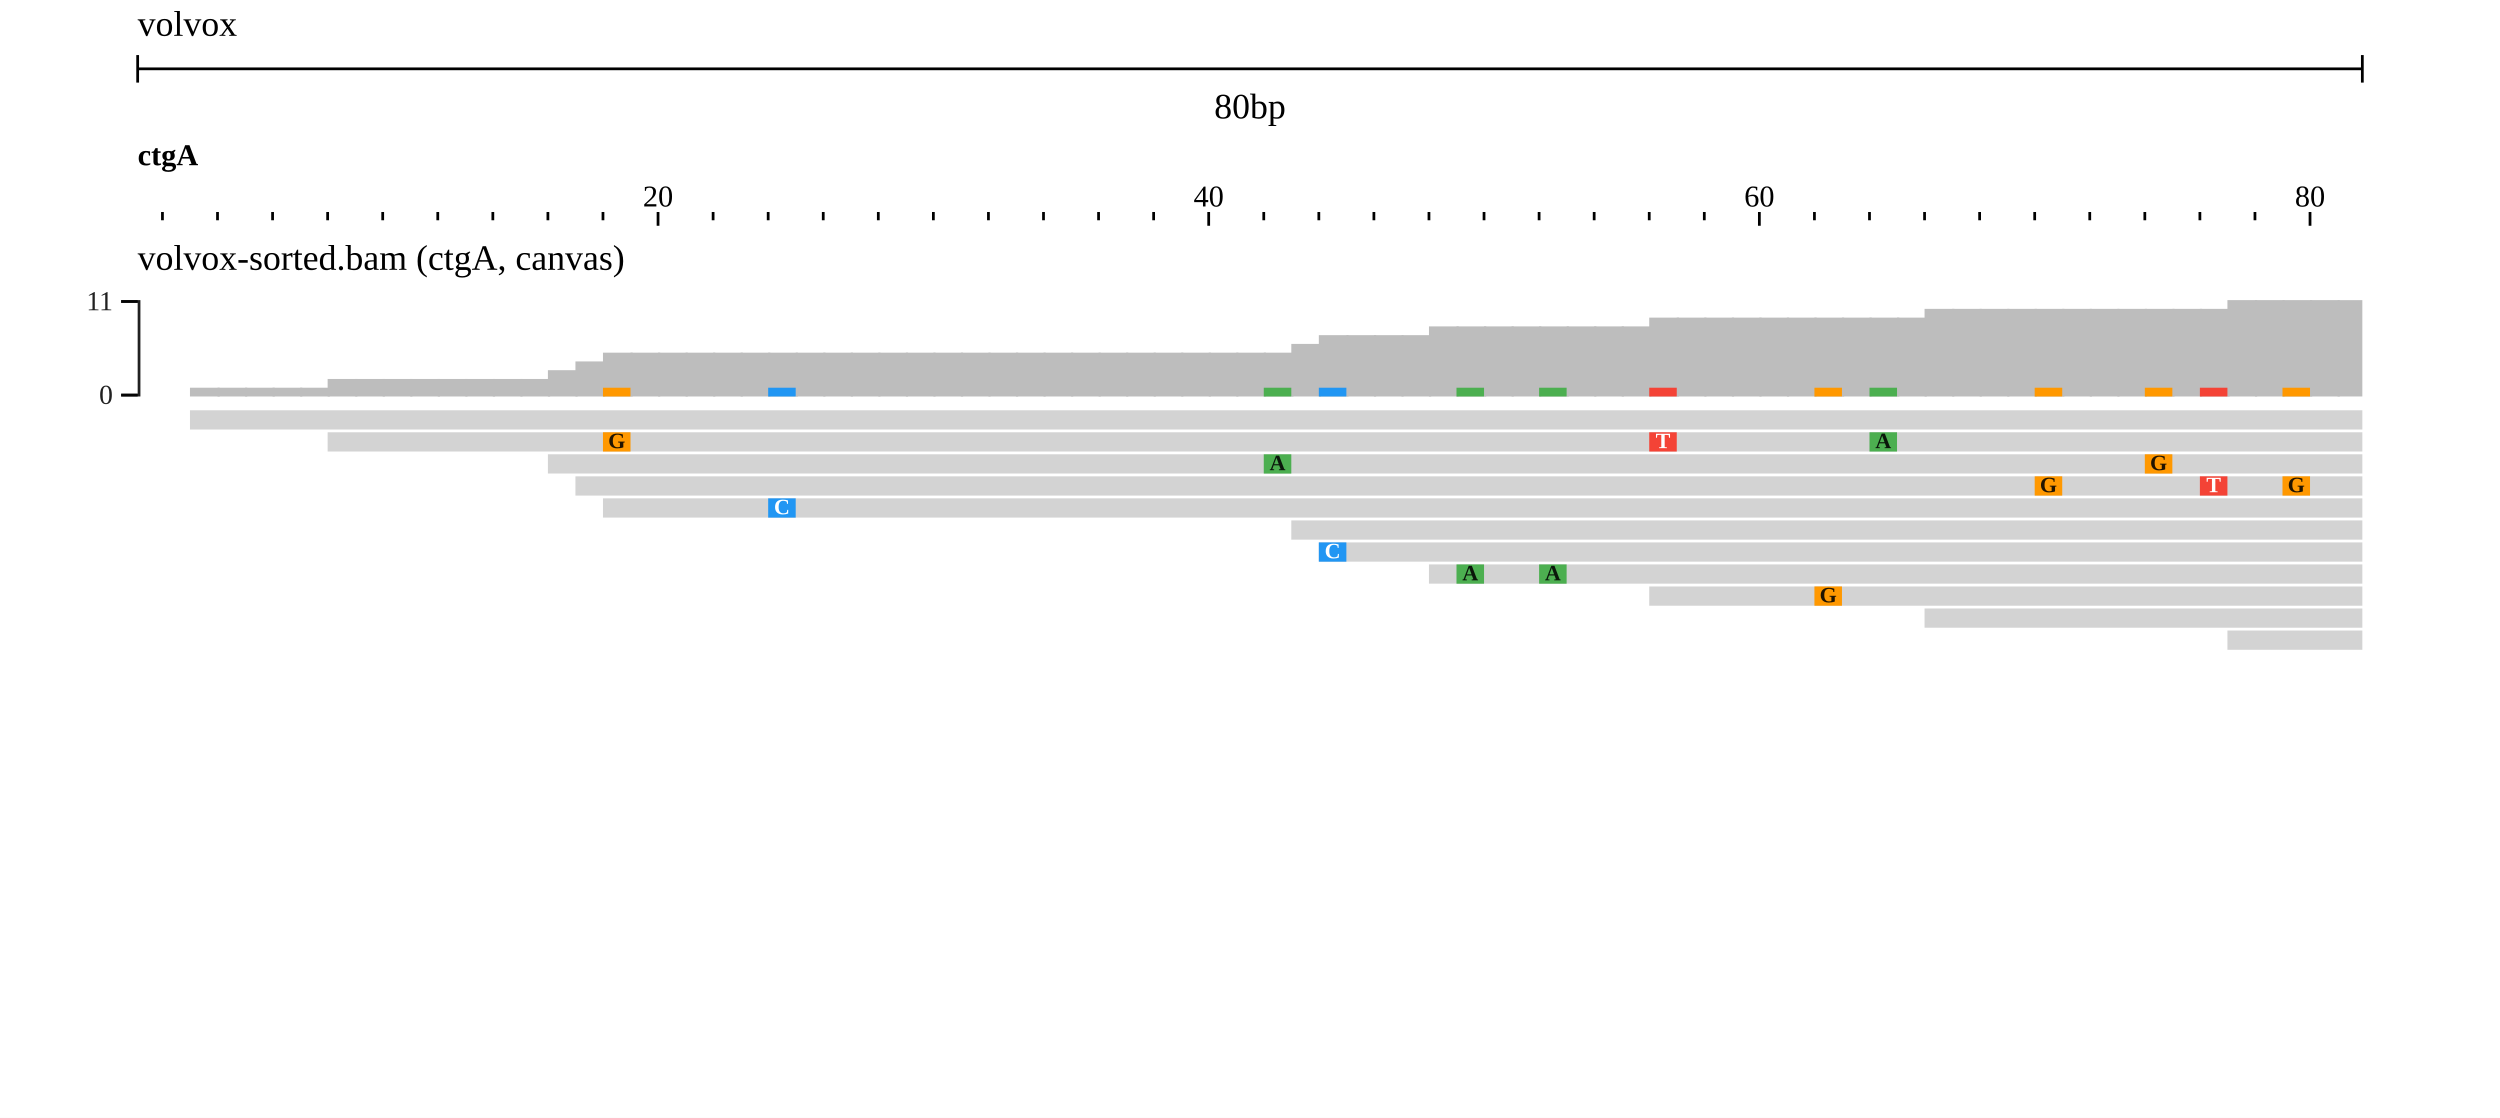
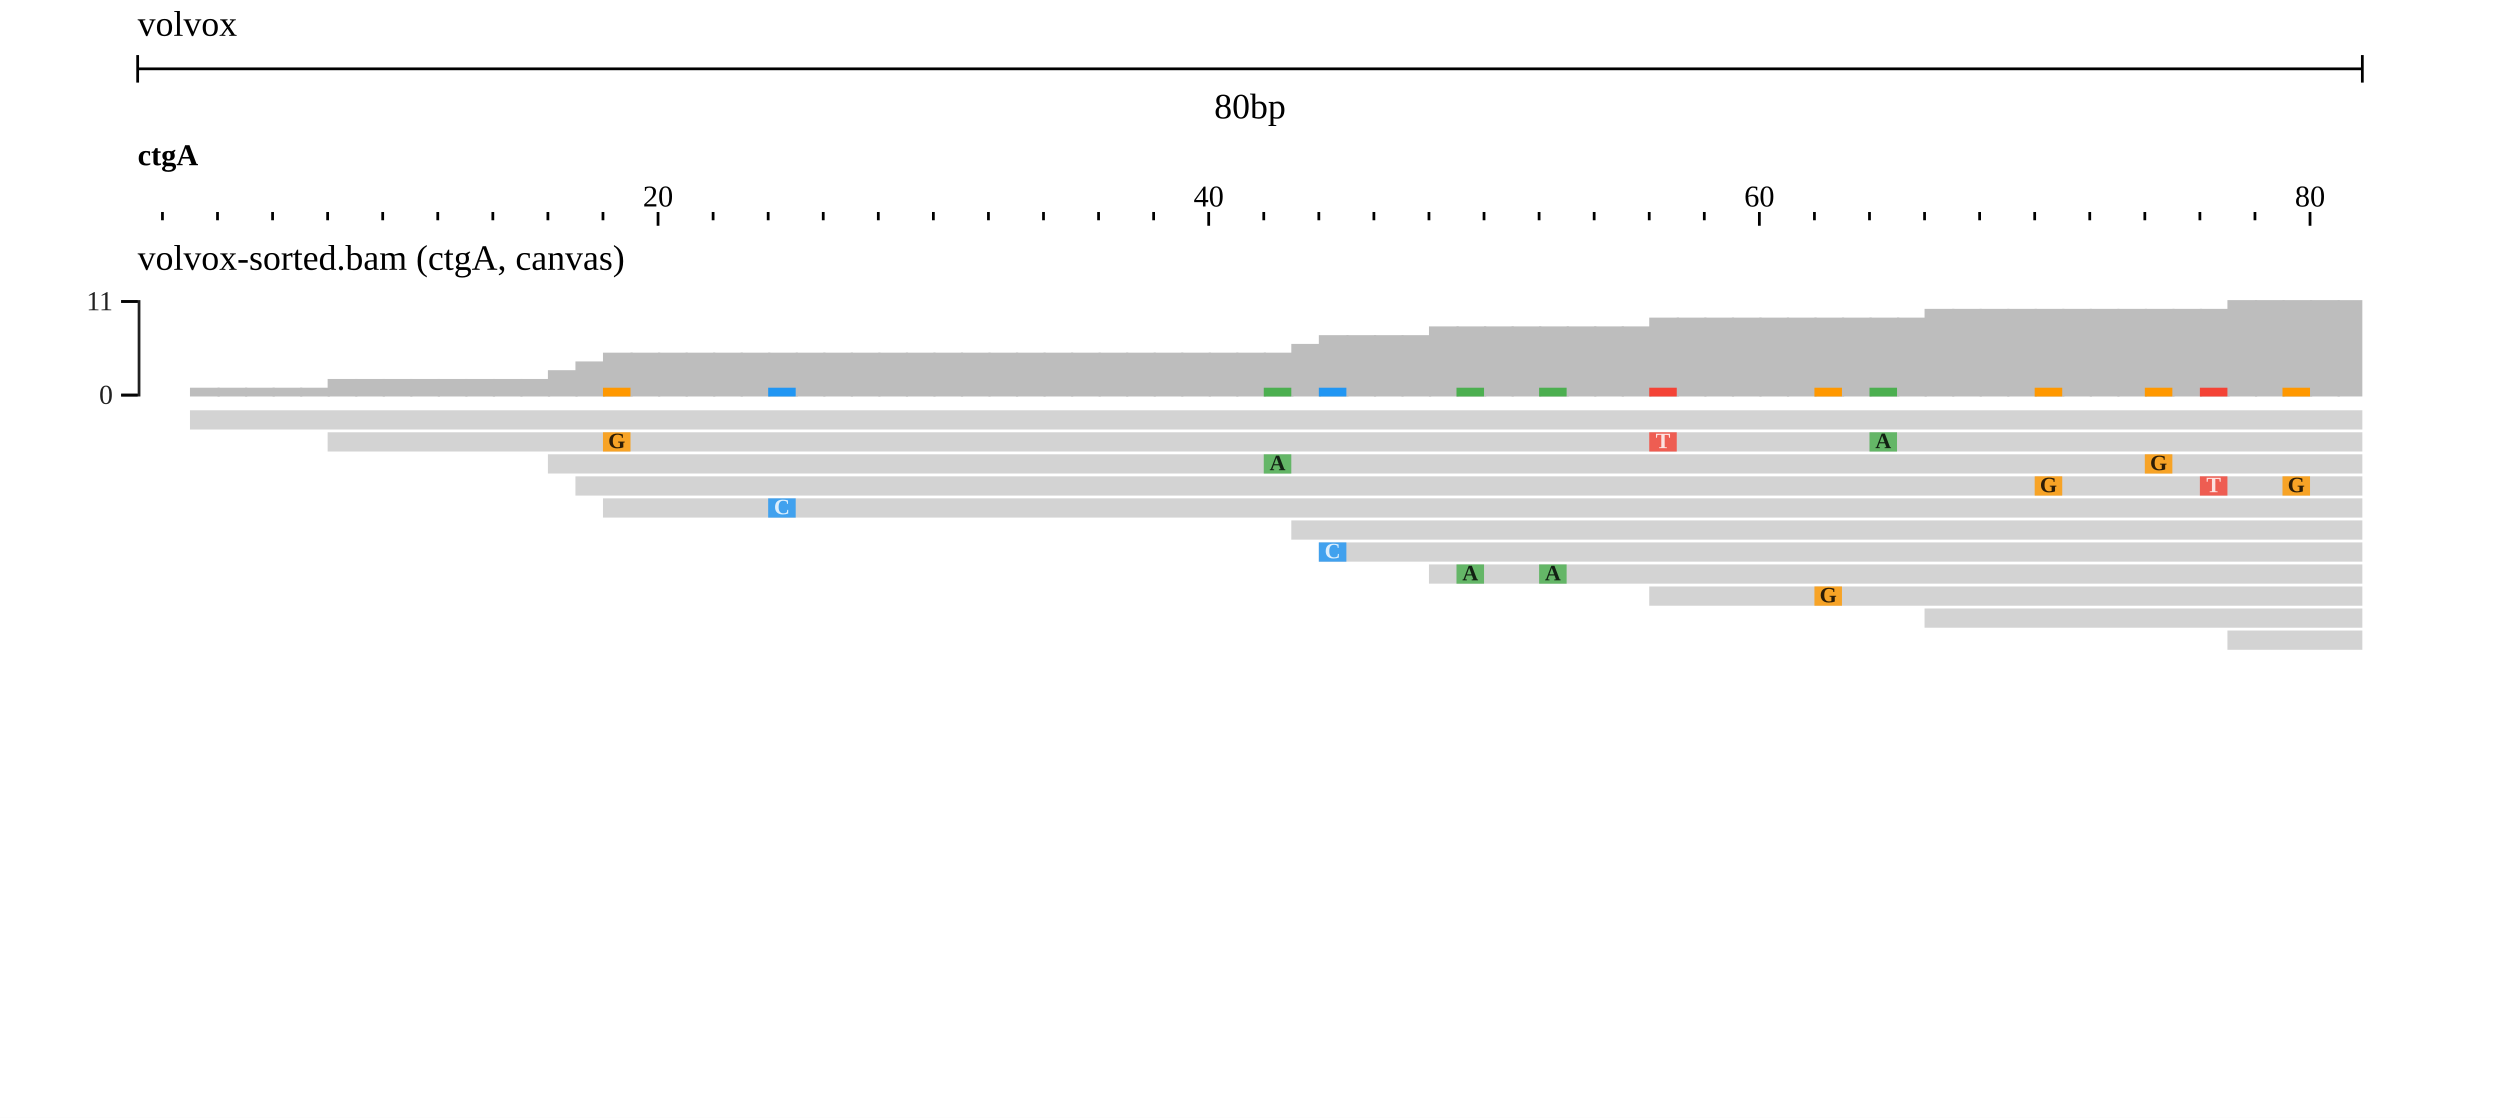
<svg xmlns="http://www.w3.org/2000/svg" width="908" height="406" viewBox="0 0 908 406">
  <rect width="908" height="406" fill="#ffffff" />
  <g transform="translate(50 0)">
    <g transform="translate(0)">
      <g id="header">
        <text x="0" y="13" font-size="13" fill="#000000">volvox</text>
        <g transform="translate(0 25)">
          <line x1="0" x2="808" y1="0" y2="0" stroke="#000000" />
          <line x1="0" x2="0" y1="-5" y2="5" stroke="#000000" />
          <line x1="808" x2="808" y1="-5" y2="5" stroke="#000000" />
          <text x="404" y="18" text-anchor="middle" font-size="13" fill="#000000">80bp</text>
        </g>
        <g transform="translate(0 50)">
          <defs>
            <clipPath id="ruler-clip-0">
              <rect x="0" y="0" width="808" height="34" />
            </clipPath>
          </defs>
          <g clip-path="url(#ruler-clip-0)">
            <path d="M189 27V32M389 27V32M589 27V32M789 27V32M9 27V30M29 27V30M49 27V30M69 27V30M89 27V30M109 27V30M129 27V30M149 27V30M169 27V30M209 27V30M229 27V30M249 27V30M269 27V30M289 27V30M309 27V30M329 27V30M349 27V30M369 27V30M409 27V30M429 27V30M449 27V30M469 27V30M489 27V30M509 27V30M529 27V30M549 27V30M569 27V30M609 27V30M629 27V30M649 27V30M669 27V30M689 27V30M709 27V30M729 27V30M749 27V30M769 27V30M809 27V30" stroke-width="1" stroke="#000000" fill="none" />
            <text x="189" y="25" text-anchor="middle" font-size="11" fill="#000000">20</text>
            <text x="389" y="25" text-anchor="middle" font-size="11" fill="#000000">40</text>
            <text x="589" y="25" text-anchor="middle" font-size="11" fill="#000000">60</text>
            <text x="789" y="25" text-anchor="middle" font-size="11" fill="#000000">80</text>
            <g transform="translate(0 0)">
              <defs>
                <clipPath id="reflabel-0-volvox:ctgA:0:81:0">
                  <rect x="0" y="0" width="808" height="13" />
                </clipPath>
              </defs>
              <g clip-path="url(#reflabel-0-volvox:ctgA:0:81:0)">
                <text x="0" y="10" font-size="11" font-weight="bold" fill="#000000">ctgA</text>
              </g>
            </g>
          </g>
        </g>
      </g>
    </g>
    <g transform="translate(0 84)">
      <g transform="translate(0 0)">
        <defs>
          <clipPath id="track-clip-0-volvox_alignments_pileup_coverage">
            <rect x="-50" y="20" width="858" height="250" />
          </clipPath>
        </defs>
        <g clip-path="url(#track-clip-0-volvox_alignments_pileup_coverage)">
          <g transform="translate(0 20)">
            <defs>
              <clipPath id="display-clip-0-0-0">
                <rect x="0" y="0" width="808" height="250" />
              </clipPath>
            </defs>
            <g clip-path="url(#display-clip-0-0-0)">
              <g>
                <clipPath id="svgcanvas-clip-0">
                  <path d="M0,0h808v250h-808Z" />
                </clipPath>
                <g clip-path="url(#svgcanvas-clip-0)">
                  <clipPath id="svgcanvas-clip-1">
                    <path d="M0,0h808v45h-808Z" />
                  </clipPath>
                  <g clip-path="url(#svgcanvas-clip-1)">
                    <rect x="-1" y="40" width="10.8" height="0" fill="rgb(189,189,189)" />
                    <rect x="9" y="40" width="10.8" height="0" fill="rgb(189,189,189)" />
                    <rect x="19" y="36.82" width="10.8" height="3.18" fill="rgb(189,189,189)" />
                    <rect x="29" y="36.82" width="10.8" height="3.18" fill="rgb(189,189,189)" />
                    <rect x="39" y="36.82" width="10.8" height="3.18" fill="rgb(189,189,189)" />
                    <rect x="49" y="36.82" width="10.8" height="3.18" fill="rgb(189,189,189)" />
                    <rect x="59" y="36.82" width="10.8" height="3.18" fill="rgb(189,189,189)" />
                    <rect x="69" y="33.64" width="10.8" height="6.36" fill="rgb(189,189,189)" />
                    <rect x="79" y="33.64" width="10.8" height="6.36" fill="rgb(189,189,189)" />
                    <rect x="89" y="33.64" width="10.8" height="6.36" fill="rgb(189,189,189)" />
                    <rect x="99" y="33.64" width="10.8" height="6.36" fill="rgb(189,189,189)" />
                    <rect x="109" y="33.64" width="10.8" height="6.36" fill="rgb(189,189,189)" />
                    <rect x="119" y="33.64" width="10.8" height="6.36" fill="rgb(189,189,189)" />
                    <rect x="129" y="33.64" width="10.8" height="6.36" fill="rgb(189,189,189)" />
                    <rect x="139" y="33.64" width="10.8" height="6.36" fill="rgb(189,189,189)" />
                    <rect x="149" y="30.45" width="10.8" height="9.55" fill="rgb(189,189,189)" />
                    <rect x="159" y="27.27" width="10.8" height="12.73" fill="rgb(189,189,189)" />
                    <rect x="169" y="24.09" width="10.8" height="15.91" fill="rgb(189,189,189)" />
                    <rect x="179" y="24.09" width="10.8" height="15.91" fill="rgb(189,189,189)" />
                    <rect x="189" y="24.09" width="10.8" height="15.91" fill="rgb(189,189,189)" />
                    <rect x="199" y="24.09" width="10.8" height="15.91" fill="rgb(189,189,189)" />
                    <rect x="209" y="24.09" width="10.8" height="15.91" fill="rgb(189,189,189)" />
                    <rect x="219" y="24.09" width="10.8" height="15.91" fill="rgb(189,189,189)" />
                    <rect x="229" y="24.09" width="10.8" height="15.91" fill="rgb(189,189,189)" />
                    <rect x="239" y="24.09" width="10.8" height="15.91" fill="rgb(189,189,189)" />
                    <rect x="249" y="24.09" width="10.8" height="15.91" fill="rgb(189,189,189)" />
                    <rect x="259" y="24.09" width="10.8" height="15.91" fill="rgb(189,189,189)" />
                    <rect x="269" y="24.09" width="10.8" height="15.91" fill="rgb(189,189,189)" />
                    <rect x="279" y="24.09" width="10.8" height="15.91" fill="rgb(189,189,189)" />
                    <rect x="289" y="24.09" width="10.8" height="15.91" fill="rgb(189,189,189)" />
                    <rect x="299" y="24.09" width="10.8" height="15.91" fill="rgb(189,189,189)" />
                    <rect x="309" y="24.09" width="10.8" height="15.91" fill="rgb(189,189,189)" />
                    <rect x="319" y="24.09" width="10.8" height="15.91" fill="rgb(189,189,189)" />
                    <rect x="329" y="24.09" width="10.8" height="15.91" fill="rgb(189,189,189)" />
                    <rect x="339" y="24.09" width="10.8" height="15.91" fill="rgb(189,189,189)" />
                    <rect x="349" y="24.09" width="10.8" height="15.91" fill="rgb(189,189,189)" />
                    <rect x="359" y="24.09" width="10.8" height="15.91" fill="rgb(189,189,189)" />
                    <rect x="369" y="24.09" width="10.8" height="15.91" fill="rgb(189,189,189)" />
                    <rect x="379" y="24.09" width="10.8" height="15.91" fill="rgb(189,189,189)" />
                    <rect x="389" y="24.09" width="10.8" height="15.91" fill="rgb(189,189,189)" />
                    <rect x="399" y="24.09" width="10.8" height="15.91" fill="rgb(189,189,189)" />
                    <rect x="409" y="24.09" width="10.8" height="15.91" fill="rgb(189,189,189)" />
                    <rect x="419" y="20.91" width="10.8" height="19.09" fill="rgb(189,189,189)" />
                    <rect x="429" y="17.73" width="10.8" height="22.27" fill="rgb(189,189,189)" />
                    <rect x="439" y="17.73" width="10.8" height="22.27" fill="rgb(189,189,189)" />
                    <rect x="449" y="17.73" width="10.8" height="22.27" fill="rgb(189,189,189)" />
                    <rect x="459" y="17.73" width="10.8" height="22.27" fill="rgb(189,189,189)" />
                    <rect x="469" y="14.55" width="10.8" height="25.45" fill="rgb(189,189,189)" />
                    <rect x="479" y="14.55" width="10.8" height="25.45" fill="rgb(189,189,189)" />
                    <rect x="489" y="14.55" width="10.8" height="25.45" fill="rgb(189,189,189)" />
                    <rect x="499" y="14.55" width="10.8" height="25.45" fill="rgb(189,189,189)" />
                    <rect x="509" y="14.55" width="10.8" height="25.45" fill="rgb(189,189,189)" />
                    <rect x="519" y="14.55" width="10.8" height="25.45" fill="rgb(189,189,189)" />
                    <rect x="529" y="14.55" width="10.8" height="25.45" fill="rgb(189,189,189)" />
                    <rect x="539" y="14.55" width="10.8" height="25.45" fill="rgb(189,189,189)" />
                    <rect x="549" y="11.36" width="10.8" height="28.64" fill="rgb(189,189,189)" />
                    <rect x="559" y="11.36" width="10.8" height="28.64" fill="rgb(189,189,189)" />
                    <rect x="569" y="11.36" width="10.8" height="28.64" fill="rgb(189,189,189)" />
                    <rect x="579" y="11.36" width="10.8" height="28.64" fill="rgb(189,189,189)" />
                    <rect x="589" y="11.36" width="10.8" height="28.64" fill="rgb(189,189,189)" />
                    <rect x="599" y="11.36" width="10.8" height="28.64" fill="rgb(189,189,189)" />
                    <rect x="609" y="11.36" width="10.8" height="28.64" fill="rgb(189,189,189)" />
                    <rect x="619" y="11.36" width="10.8" height="28.64" fill="rgb(189,189,189)" />
                    <rect x="629" y="11.36" width="10.8" height="28.64" fill="rgb(189,189,189)" />
                    <rect x="639" y="11.36" width="10.8" height="28.64" fill="rgb(189,189,189)" />
                    <rect x="649" y="8.18" width="10.8" height="31.82" fill="rgb(189,189,189)" />
                    <rect x="659" y="8.18" width="10.8" height="31.82" fill="rgb(189,189,189)" />
                    <rect x="669" y="8.18" width="10.8" height="31.82" fill="rgb(189,189,189)" />
                    <rect x="679" y="8.18" width="10.8" height="31.82" fill="rgb(189,189,189)" />
                    <rect x="689" y="8.18" width="10.8" height="31.82" fill="rgb(189,189,189)" />
                    <rect x="699" y="8.18" width="10.8" height="31.82" fill="rgb(189,189,189)" />
                    <rect x="709" y="8.18" width="10.8" height="31.82" fill="rgb(189,189,189)" />
                    <rect x="719" y="8.18" width="10.8" height="31.82" fill="rgb(189,189,189)" />
                    <rect x="729" y="8.18" width="10.8" height="31.82" fill="rgb(189,189,189)" />
                    <rect x="739" y="8.18" width="10.8" height="31.82" fill="rgb(189,189,189)" />
                    <rect x="749" y="8.18" width="10.8" height="31.82" fill="rgb(189,189,189)" />
                    <rect x="759" y="5" width="10.8" height="35" fill="rgb(189,189,189)" />
                    <rect x="769" y="5" width="10.8" height="35" fill="rgb(189,189,189)" />
                    <rect x="779" y="5" width="10.8" height="35" fill="rgb(189,189,189)" />
                    <rect x="789" y="5" width="10.8" height="35" fill="rgb(189,189,189)" />
                    <rect x="799" y="5" width="10.8" height="35" fill="rgb(189,189,189)" />
                    <rect x="169" y="36.82" width="10" height="3.18" fill="rgb(255,152,0)" />
                    <rect x="229" y="36.82" width="10" height="3.18" fill="rgb(33,150,243)" />
                    <rect x="409" y="36.82" width="10" height="3.18" fill="rgb(76,175,80)" />
                    <rect x="429" y="36.82" width="10" height="3.18" fill="rgb(33,150,243)" />
                    <rect x="479" y="36.82" width="10" height="3.18" fill="rgb(76,175,80)" />
                    <rect x="509" y="36.82" width="10" height="3.18" fill="rgb(76,175,80)" />
                    <rect x="549" y="36.82" width="10" height="3.18" fill="rgb(244,67,54)" />
                    <rect x="609" y="36.82" width="10" height="3.18" fill="rgb(255,152,0)" />
                    <rect x="629" y="36.82" width="10" height="3.18" fill="rgb(76,175,80)" />
                    <rect x="689" y="36.82" width="10" height="3.18" fill="rgb(255,152,0)" />
                    <rect x="729" y="36.82" width="10" height="3.18" fill="rgb(255,152,0)" />
                    <rect x="749" y="36.82" width="10" height="3.18" fill="rgb(244,67,54)" />
                    <rect x="779" y="36.82" width="10" height="3.18" fill="rgb(255,152,0)" />
                  </g>
                  <clipPath id="svgcanvas-clip-2">
                    <path d="M0,45h808v104h-808Z" />
                  </clipPath>
                  <g clip-path="url(#svgcanvas-clip-2)">
                    <path d="M19,45L1019,45L1027,48.5L1019,52L19,52Z" fill="rgb(211,211,211)" stroke="none" />
                    <path d="M69,53L1069,53L1077,56.5L1069,60L69,60Z" fill="rgb(211,211,211)" stroke="none" />
                    <path d="M149,61L1149,61L1157,64.5L1149,68L149,68Z" fill="rgb(211,211,211)" stroke="none" />
                    <path d="M159,69L1159,69L1167,72.5L1159,76L159,76Z" fill="rgb(211,211,211)" stroke="none" />
                    <path d="M169,77L1169,77L1177,80.5L1169,84L169,84Z" fill="rgb(211,211,211)" stroke="none" />
                    <path d="M419,85L1419,85L1427,88.5L1419,92L419,92Z" fill="rgb(211,211,211)" stroke="none" />
                    <path d="M429,93L1429,93L1437,96.5L1429,100L429,100Z" fill="rgb(211,211,211)" stroke="none" />
                    <path d="M469,101L1469,101L1477,104.5L1469,108L469,108Z" fill="rgb(211,211,211)" stroke="none" />
                    <path d="M549,109L1549,109L1557,112.5L1549,116L549,116Z" fill="rgb(211,211,211)" stroke="none" />
                    <path d="M649,117L1649,117L1657,120.5L1649,124L649,124Z" fill="rgb(211,211,211)" stroke="none" />
                    <path d="M759,125L1759,125L1767,128.5L1759,132L759,132Z" fill="rgb(211,211,211)" stroke="none" />
                    <path d="M899,133L1899,133L1907,136.5L1899,140L899,140Z" fill="rgb(211,211,211)" stroke="none" />
                    <path d="M939,141L1939,141L1947,144.5L1939,148L939,148Z" fill="rgb(211,211,211)" stroke="none" />
                    <path d="M1089,45L2089,45L2097,48.5L2089,52L1089,52Z" fill="rgb(211,211,211)" stroke="none" />
-                     <rect x="169" y="53" width="10" height="7" fill="rgb(255,152,0)" />
-                     <rect x="229" y="77" width="10" height="7" fill="rgb(33,150,243)" />
-                     <rect x="409" y="61" width="10" height="7" fill="rgb(76,175,80)" />
-                     <rect x="429" y="93" width="10" height="7" fill="rgb(33,150,243)" />
-                     <rect x="479" y="101" width="10" height="7" fill="rgb(76,175,80)" />
-                     <rect x="509" y="101" width="10" height="7" fill="rgb(76,175,80)" />
-                     <rect x="549" y="53" width="10" height="7" fill="rgb(244,67,54)" />
-                     <rect x="609" y="109" width="10" height="7" fill="rgb(255,152,0)" />
-                     <rect x="629" y="53" width="10" height="7" fill="rgb(76,175,80)" />
-                     <rect x="689" y="69" width="10" height="7" fill="rgb(255,152,0)" />
-                     <rect x="729" y="61" width="10" height="7" fill="rgb(255,152,0)" />
-                     <rect x="749" y="69" width="10" height="7" fill="rgb(244,67,54)" />
-                     <rect x="779" y="69" width="10" height="7" fill="rgb(255,152,0)" />
-                     <rect x="829" y="53" width="10" height="7" fill="rgb(33,150,243)" />
-                     <rect x="849" y="69" width="10" height="7" fill="rgb(76,175,80)" />
-                     <rect x="859" y="77" width="10" height="7" fill="rgb(255,152,0)" />
-                     <rect x="1029" y="61" width="10" height="7" fill="rgb(76,175,80)" />
-                     <rect x="1039" y="85" width="10" height="7" fill="rgb(244,67,54)" />
-                     <rect x="1039" y="117" width="10" height="7" fill="rgb(33,150,243)" />
-                     <rect x="1109" y="77" width="10" height="7" fill="rgb(33,150,243)" />
+                     <rect x="169" y="53" width="10" height="7" fill="rgb(255,152,0)" fill-opacity="0.82" />
+                     <rect x="229" y="77" width="10" height="7" fill="rgb(33,150,243)" fill-opacity="0.82" />
+                     <rect x="409" y="61" width="10" height="7" fill="rgb(76,175,80)" fill-opacity="0.82" />
+                     <rect x="429" y="93" width="10" height="7" fill="rgb(33,150,243)" fill-opacity="0.82" />
+                     <rect x="479" y="101" width="10" height="7" fill="rgb(76,175,80)" fill-opacity="0.82" />
+                     <rect x="509" y="101" width="10" height="7" fill="rgb(76,175,80)" fill-opacity="0.82" />
+                     <rect x="549" y="53" width="10" height="7" fill="rgb(244,67,54)" fill-opacity="0.82" />
+                     <rect x="609" y="109" width="10" height="7" fill="rgb(255,152,0)" fill-opacity="0.82" />
+                     <rect x="629" y="53" width="10" height="7" fill="rgb(76,175,80)" fill-opacity="0.82" />
+                     <rect x="689" y="69" width="10" height="7" fill="rgb(255,152,0)" fill-opacity="0.82" />
+                     <rect x="729" y="61" width="10" height="7" fill="rgb(255,152,0)" fill-opacity="0.82" />
+                     <rect x="749" y="69" width="10" height="7" fill="rgb(244,67,54)" fill-opacity="0.82" />
+                     <rect x="779" y="69" width="10" height="7" fill="rgb(255,152,0)" fill-opacity="0.82" />
+                     <rect x="829" y="53" width="10" height="7" fill="rgb(33,150,243)" fill-opacity="0.82" />
+                     <rect x="849" y="69" width="10" height="7" fill="rgb(76,175,80)" fill-opacity="0.82" />
+                     <rect x="859" y="77" width="10" height="7" fill="rgb(255,152,0)" fill-opacity="0.82" />
+                     <rect x="1029" y="61" width="10" height="7" fill="rgb(76,175,80)" fill-opacity="0.82" />
+                     <rect x="1039" y="85" width="10" height="7" fill="rgb(244,67,54)" fill-opacity="0.82" />
+                     <rect x="1039" y="117" width="10" height="7" fill="rgb(33,150,243)" fill-opacity="0.82" />
+                     <rect x="1109" y="77" width="10" height="7" fill="rgb(33,150,243)" fill-opacity="0.82" />
                  </g>
                </g>
-                 <text x="174" y="56.5" fill="rgb(0,0,0)" fill-opacity="0.87" font-size="8" font-weight="bold" text-anchor="middle" dominant-baseline="middle">G</text>
-                 <text x="234" y="80.5" fill="#fff" font-size="8" font-weight="bold" text-anchor="middle" dominant-baseline="middle">C</text>
-                 <text x="414" y="64.5" fill="rgb(0,0,0)" fill-opacity="0.87" font-size="8" font-weight="bold" text-anchor="middle" dominant-baseline="middle">A</text>
-                 <text x="434" y="96.5" fill="#fff" font-size="8" font-weight="bold" text-anchor="middle" dominant-baseline="middle">C</text>
-                 <text x="484" y="104.5" fill="rgb(0,0,0)" fill-opacity="0.87" font-size="8" font-weight="bold" text-anchor="middle" dominant-baseline="middle">A</text>
-                 <text x="514" y="104.5" fill="rgb(0,0,0)" fill-opacity="0.87" font-size="8" font-weight="bold" text-anchor="middle" dominant-baseline="middle">A</text>
-                 <text x="554" y="56.5" fill="#fff" font-size="8" font-weight="bold" text-anchor="middle" dominant-baseline="middle">T</text>
-                 <text x="614" y="112.5" fill="rgb(0,0,0)" fill-opacity="0.87" font-size="8" font-weight="bold" text-anchor="middle" dominant-baseline="middle">G</text>
-                 <text x="634" y="56.5" fill="rgb(0,0,0)" fill-opacity="0.87" font-size="8" font-weight="bold" text-anchor="middle" dominant-baseline="middle">A</text>
-                 <text x="694" y="72.5" fill="rgb(0,0,0)" fill-opacity="0.87" font-size="8" font-weight="bold" text-anchor="middle" dominant-baseline="middle">G</text>
-                 <text x="734" y="64.5" fill="rgb(0,0,0)" fill-opacity="0.87" font-size="8" font-weight="bold" text-anchor="middle" dominant-baseline="middle">G</text>
-                 <text x="754" y="72.5" fill="#fff" font-size="8" font-weight="bold" text-anchor="middle" dominant-baseline="middle">T</text>
-                 <text x="784" y="72.5" fill="rgb(0,0,0)" fill-opacity="0.87" font-size="8" font-weight="bold" text-anchor="middle" dominant-baseline="middle">G</text>
+                 <text x="174" y="56.5" fill="rgb(0,0,0)" fill-opacity="0.82" font-size="8" font-weight="bold" text-anchor="middle" dominant-baseline="middle">G</text>
+                 <text x="234" y="80.5" fill="rgb(255,255,255)" fill-opacity="0.82" font-size="8" font-weight="bold" text-anchor="middle" dominant-baseline="middle">C</text>
+                 <text x="414" y="64.5" fill="rgb(0,0,0)" fill-opacity="0.82" font-size="8" font-weight="bold" text-anchor="middle" dominant-baseline="middle">A</text>
+                 <text x="434" y="96.5" fill="rgb(255,255,255)" fill-opacity="0.82" font-size="8" font-weight="bold" text-anchor="middle" dominant-baseline="middle">C</text>
+                 <text x="484" y="104.5" fill="rgb(0,0,0)" fill-opacity="0.82" font-size="8" font-weight="bold" text-anchor="middle" dominant-baseline="middle">A</text>
+                 <text x="514" y="104.5" fill="rgb(0,0,0)" fill-opacity="0.82" font-size="8" font-weight="bold" text-anchor="middle" dominant-baseline="middle">A</text>
+                 <text x="554" y="56.5" fill="rgb(255,255,255)" fill-opacity="0.82" font-size="8" font-weight="bold" text-anchor="middle" dominant-baseline="middle">T</text>
+                 <text x="614" y="112.5" fill="rgb(0,0,0)" fill-opacity="0.82" font-size="8" font-weight="bold" text-anchor="middle" dominant-baseline="middle">G</text>
+                 <text x="634" y="56.5" fill="rgb(0,0,0)" fill-opacity="0.82" font-size="8" font-weight="bold" text-anchor="middle" dominant-baseline="middle">A</text>
+                 <text x="694" y="72.5" fill="rgb(0,0,0)" fill-opacity="0.82" font-size="8" font-weight="bold" text-anchor="middle" dominant-baseline="middle">G</text>
+                 <text x="734" y="64.5" fill="rgb(0,0,0)" fill-opacity="0.82" font-size="8" font-weight="bold" text-anchor="middle" dominant-baseline="middle">G</text>
+                 <text x="754" y="72.5" fill="rgb(255,255,255)" fill-opacity="0.82" font-size="8" font-weight="bold" text-anchor="middle" dominant-baseline="middle">T</text>
+                 <text x="784" y="72.5" fill="rgb(0,0,0)" fill-opacity="0.82" font-size="8" font-weight="bold" text-anchor="middle" dominant-baseline="middle">G</text>
              </g>
            </g>
            <g transform="translate(-50 0)">
              <g transform="translate(50 0)">
                <g font-size="10" text-anchor="end" stroke="rgb(0,0,0)" stroke-width="1" stroke-opacity="0.87">
                  <path fill="none" d="M-6 5.5H0.5V39.5H-6" />
                  <g transform="translate(0,39.5)">
                    <line x2="-6" />
                    <text stroke="#fff" stroke-width="2.5" paint-order="stroke" fill="rgb(0,0,0)" dy="0.32em" x="-9" fill-opacity="0.87">0</text>
                  </g>
                  <g transform="translate(0,5.5)">
                    <line x2="-6" />
                    <text stroke="#fff" stroke-width="2.5" paint-order="stroke" fill="rgb(0,0,0)" dy="0.32em" x="-9" fill-opacity="0.87">11</text>
                  </g>
                </g>
              </g>
            </g>
          </g>
        </g>
        <text x="0" y="14" font-size="13" fill="#000000">volvox-sorted.bam (ctgA, canvas)</text>
      </g>
    </g>
    <g transform="translate(0 84)">
      <defs>
        <clipPath id="highlight-clip-0">
          <rect x="0" y="0" width="808" height="272" />
        </clipPath>
      </defs>
      <g clip-path="url(#highlight-clip-0)" />
    </g>
  </g>
</svg>
